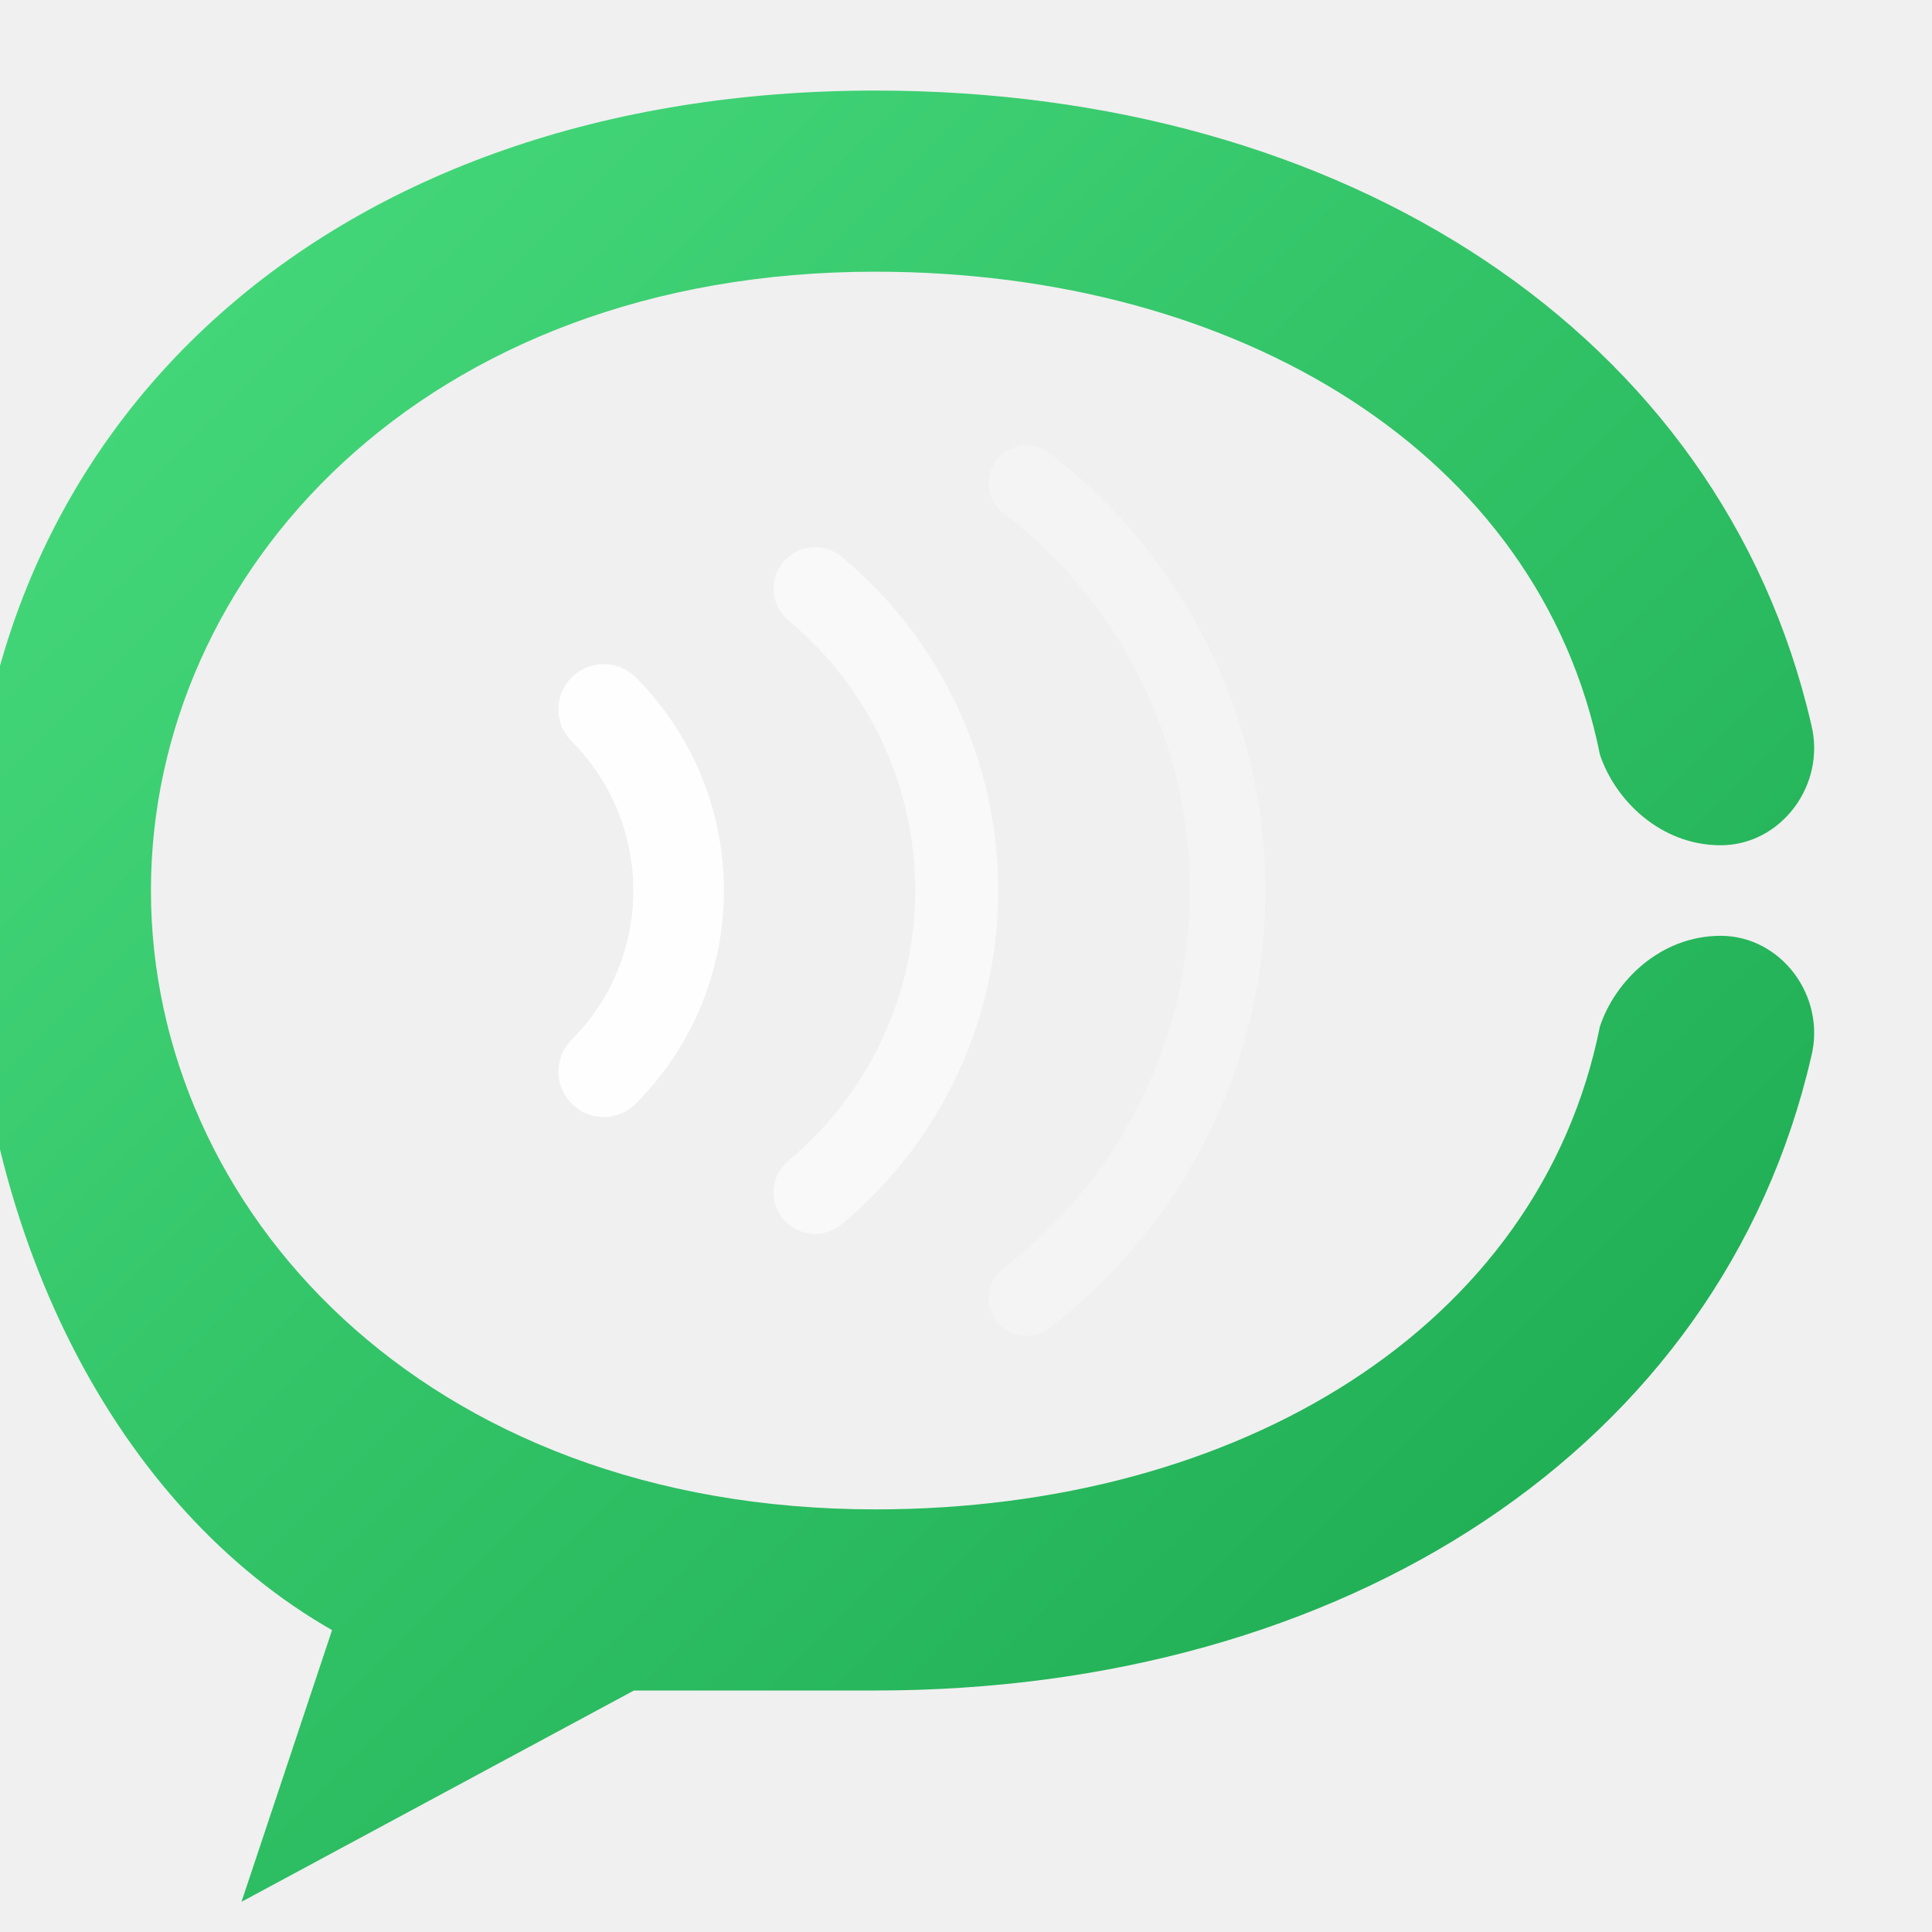
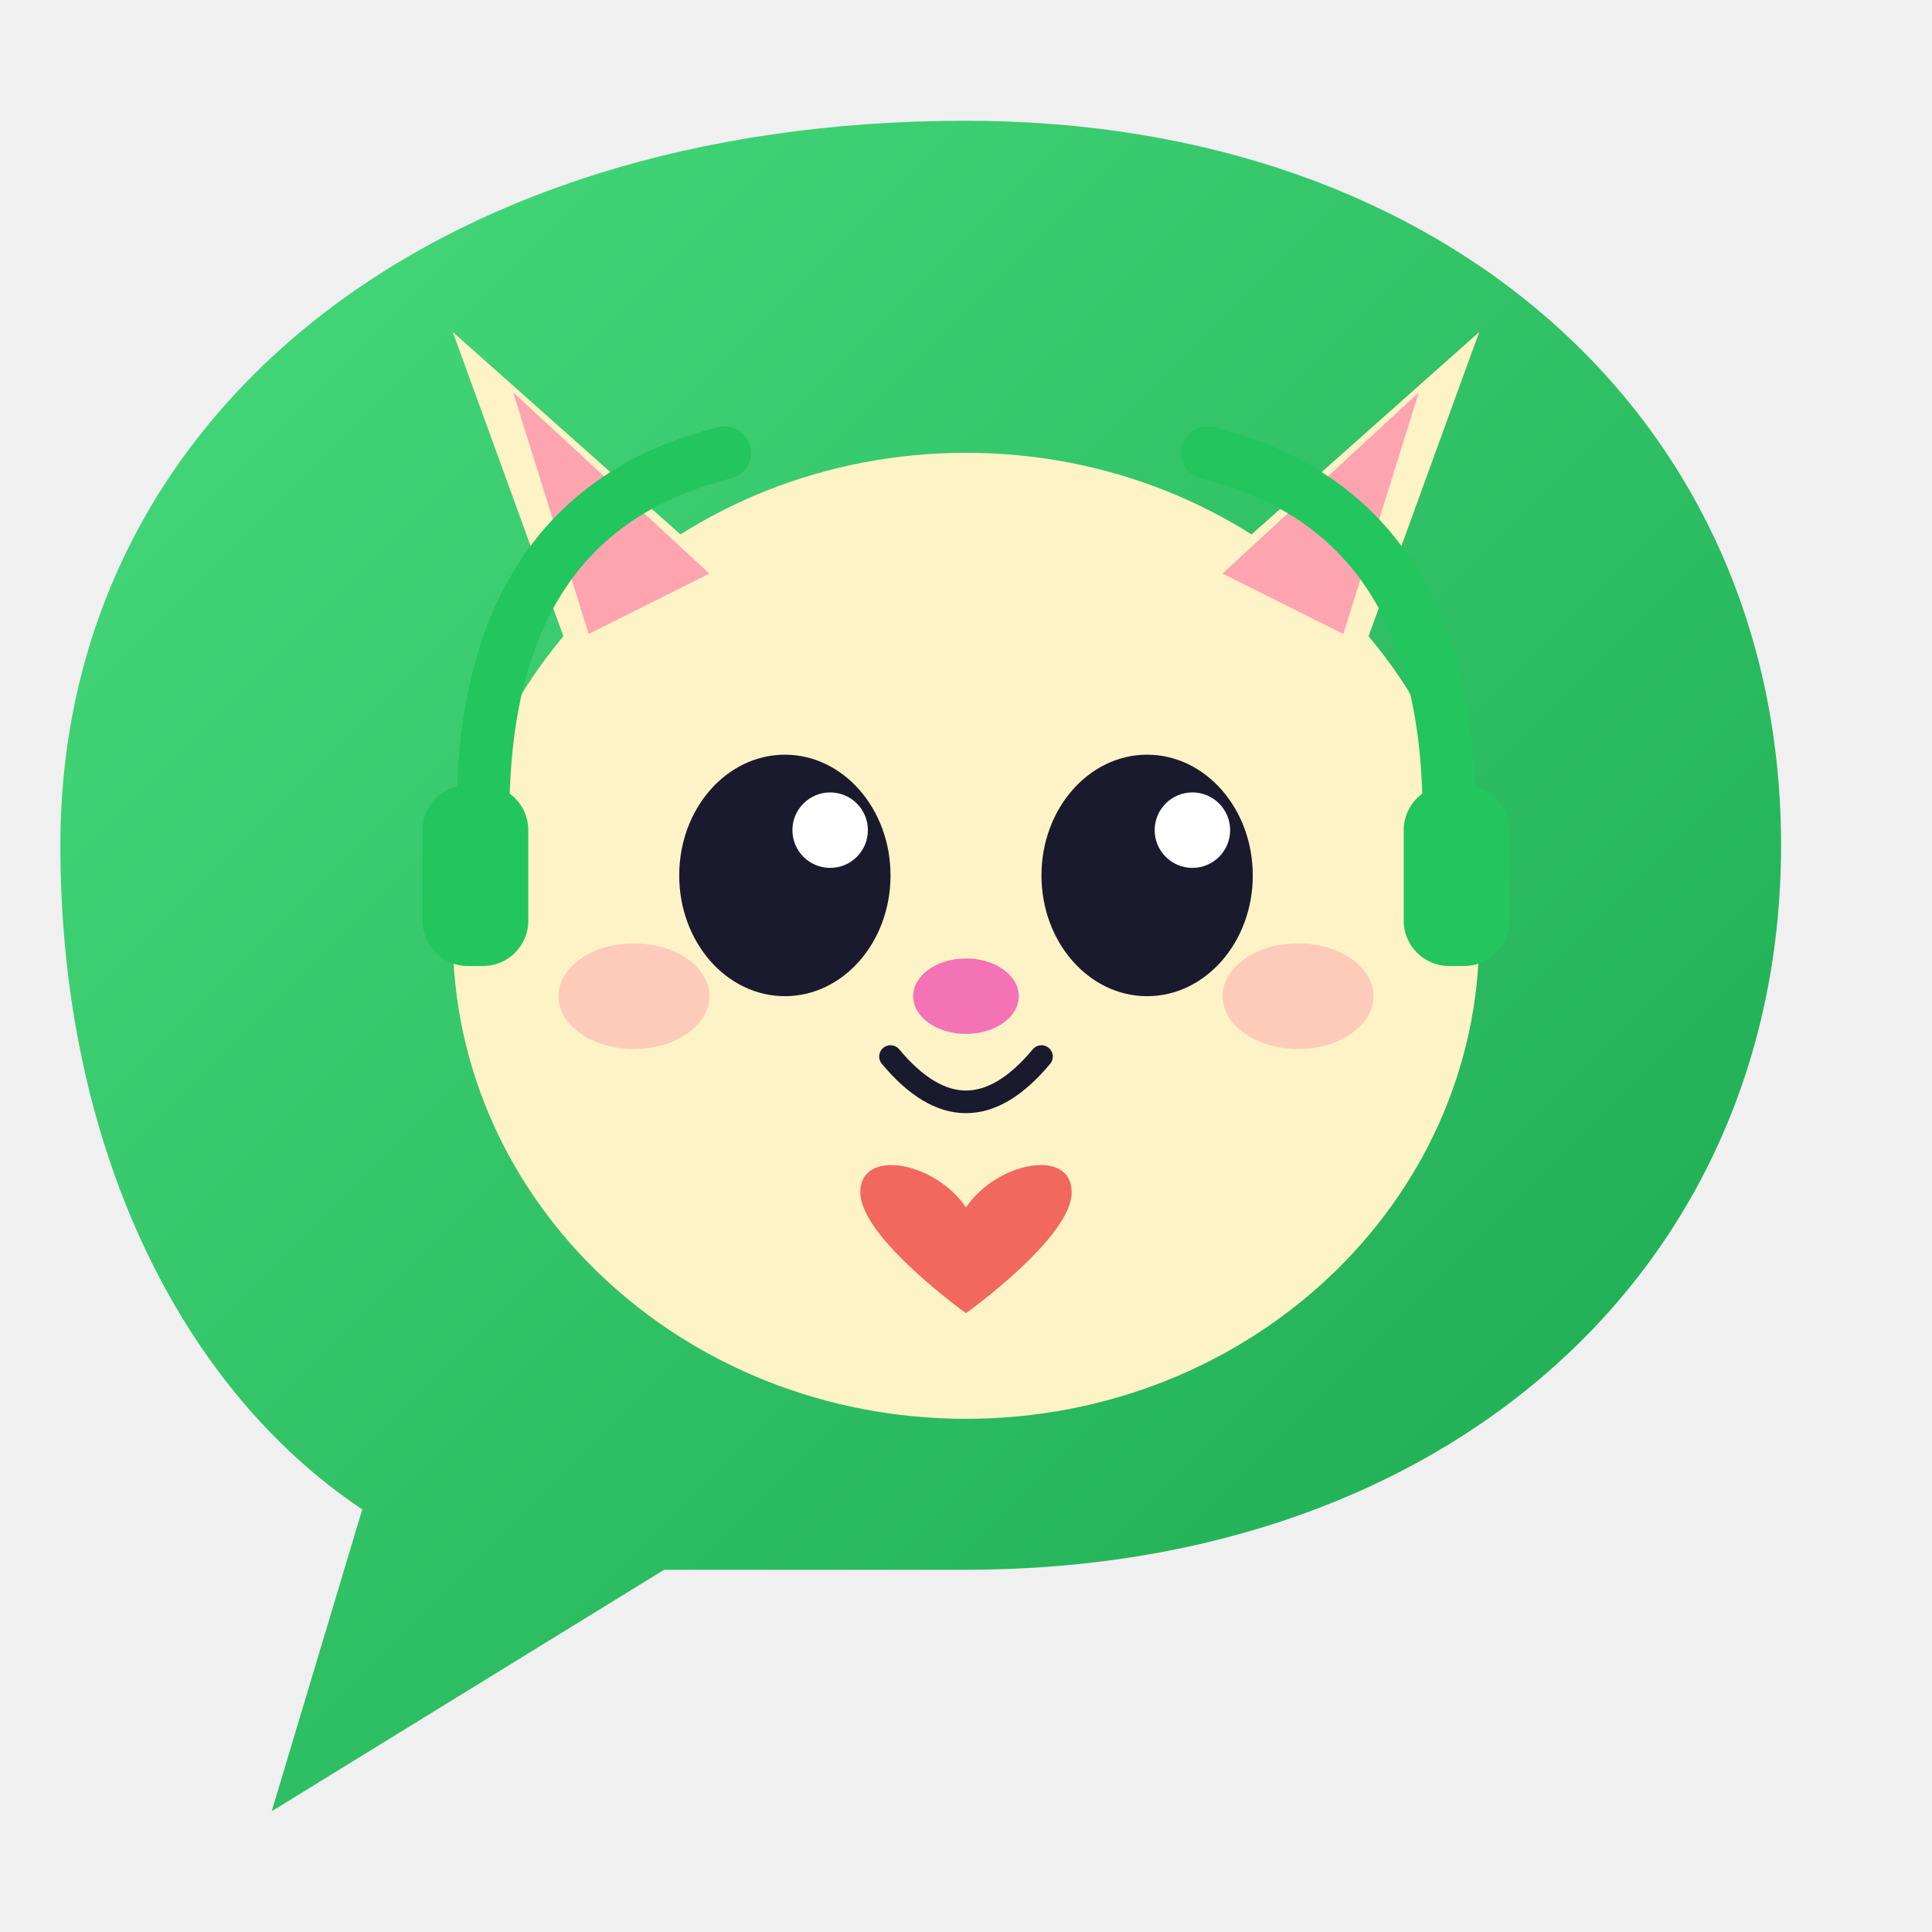
<svg xmlns="http://www.w3.org/2000/svg" viewBox="0 0 128 128" width="128" height="128">
  <defs>
    <linearGradient id="g" x1="0" y1="0" x2="128" y2="128" gradientUnits="userSpaceOnUse">
      <stop offset="0%" stop-color="#4ade80" />
      <stop offset="100%" stop-color="#16a34a" />
    </linearGradient>
  </defs>
-   <path fill="url(#g)" d="     M 58,6     C 89,6 114,22 120,48     C 121,52 118,56 114,56     C 110,56 107,53 106,50     C 102,30 82,18 58,18     C 28,18 10,38 10,59     C 10,80 28,100 58,100     C 82,100 102,88 106,68     C 107,65 110,62 114,62     C 118,62 121,66 120,70     C 114,96 89,112 58,112     L 42,112     L 16,126     L 22,108     C 8,100 -2,82 -2,59     C -2,28 22,6 58,6     Z   " />
-   <path d="M 40,47 A 17,17 0 0 1 40,71" fill="none" stroke="#fff" stroke-width="6" stroke-linecap="round" opacity="0.95" />
-   <path d="M 54,39 A 26,26 0 0 1 54,79" fill="none" stroke="#fff" stroke-width="5.5" stroke-linecap="round" opacity="0.6" />
-   <path d="M 68,32 A 34,34 0 0 1 68,86" fill="none" stroke="#fff" stroke-width="5" stroke-linecap="round" opacity="0.3" />
+   <path fill="url(#g)" d="     M 64,8     C 96,8 118,28 118,56     C 118,84 96,104 64,104     L 44,104     L 18,120     L 24,100     C 12,92 4,76 4,56     C 4,28 28,8 64,8     Z   " />
+   <ellipse cx="64" cy="62" rx="34" ry="32" fill="#fef3c7" />
+   <path d="M38 44 L30 22 L48 38 Z" fill="#fef3c7" />
+   <path d="M90 44 L98 22 L80 38 Z" fill="#fef3c7" />
+   <path d="M39 42 L34 26 L47 38 Z" fill="#fda4af" />
+   <path d="M89 42 L94 26 L81 38 Z" fill="#fda4af" />
+   <ellipse cx="52" cy="58" rx="7" ry="8" fill="#1a1a2e" />
+   <ellipse cx="76" cy="58" rx="7" ry="8" fill="#1a1a2e" />
+   <circle cx="55" cy="55" r="2.5" fill="white" />
+   <circle cx="79" cy="55" r="2.5" fill="white" />
+   <ellipse cx="64" cy="66" rx="3.5" ry="2.5" fill="#f472b6" />
+   <path d="M59 70 Q64 76 69 70" stroke="#1a1a2e" stroke-width="1.5" fill="none" stroke-linecap="round" />
+   <ellipse cx="42" cy="66" rx="5" ry="3.5" fill="#fda4af" opacity="0.5" />
+   <ellipse cx="86" cy="66" rx="5" ry="3.5" fill="#fda4af" opacity="0.5" />
+   <path d="M32 54 Q32 34 48 30" stroke="#22c55e" stroke-width="3.5" fill="none" stroke-linecap="round" />
+   <path d="M96 54 Q96 34 80 30" stroke="#22c55e" stroke-width="3.5" fill="none" stroke-linecap="round" />
+   <rect x="28" y="52" width="7" height="12" rx="3" fill="#22c55e" />
+   <rect x="93" y="52" width="7" height="12" rx="3" fill="#22c55e" />
+   <path d="M64 80 C62 77 57 76 57 79 C57 82 64 87 64 87 C64 87 71 82 71 79 C71 76 66 77 64 80Z" fill="#ef4444" opacity="0.8" />
</svg>
